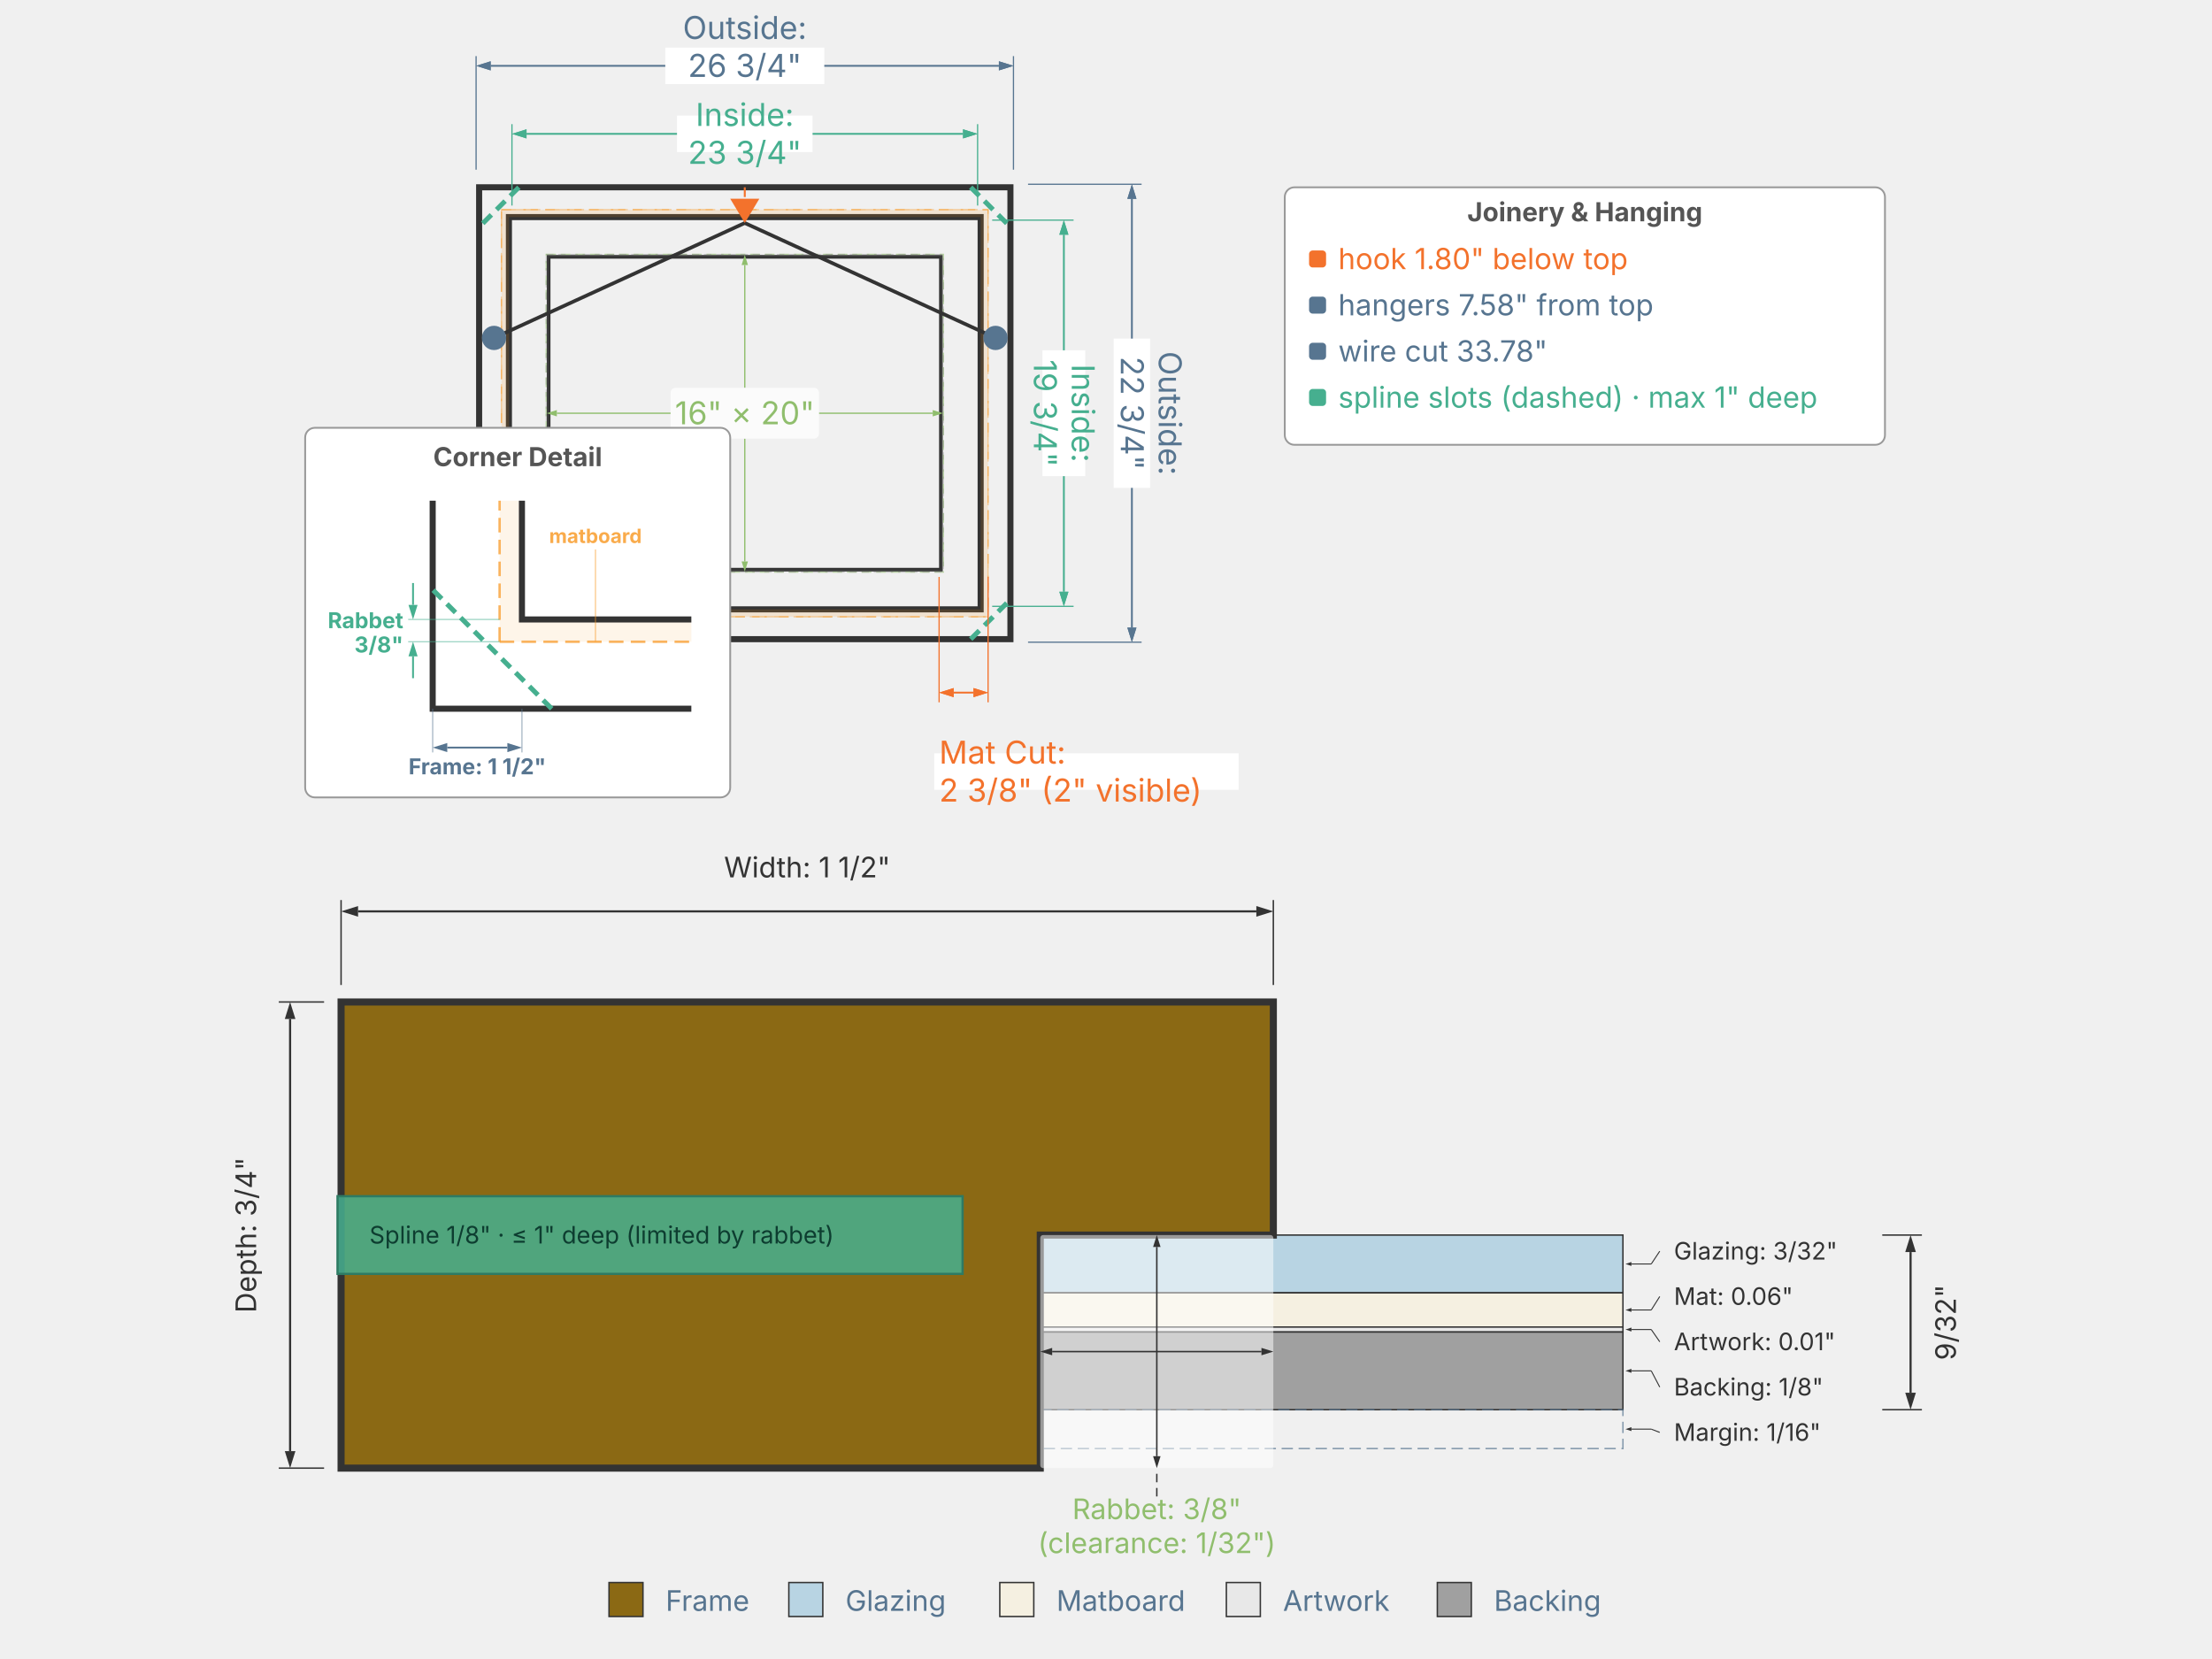
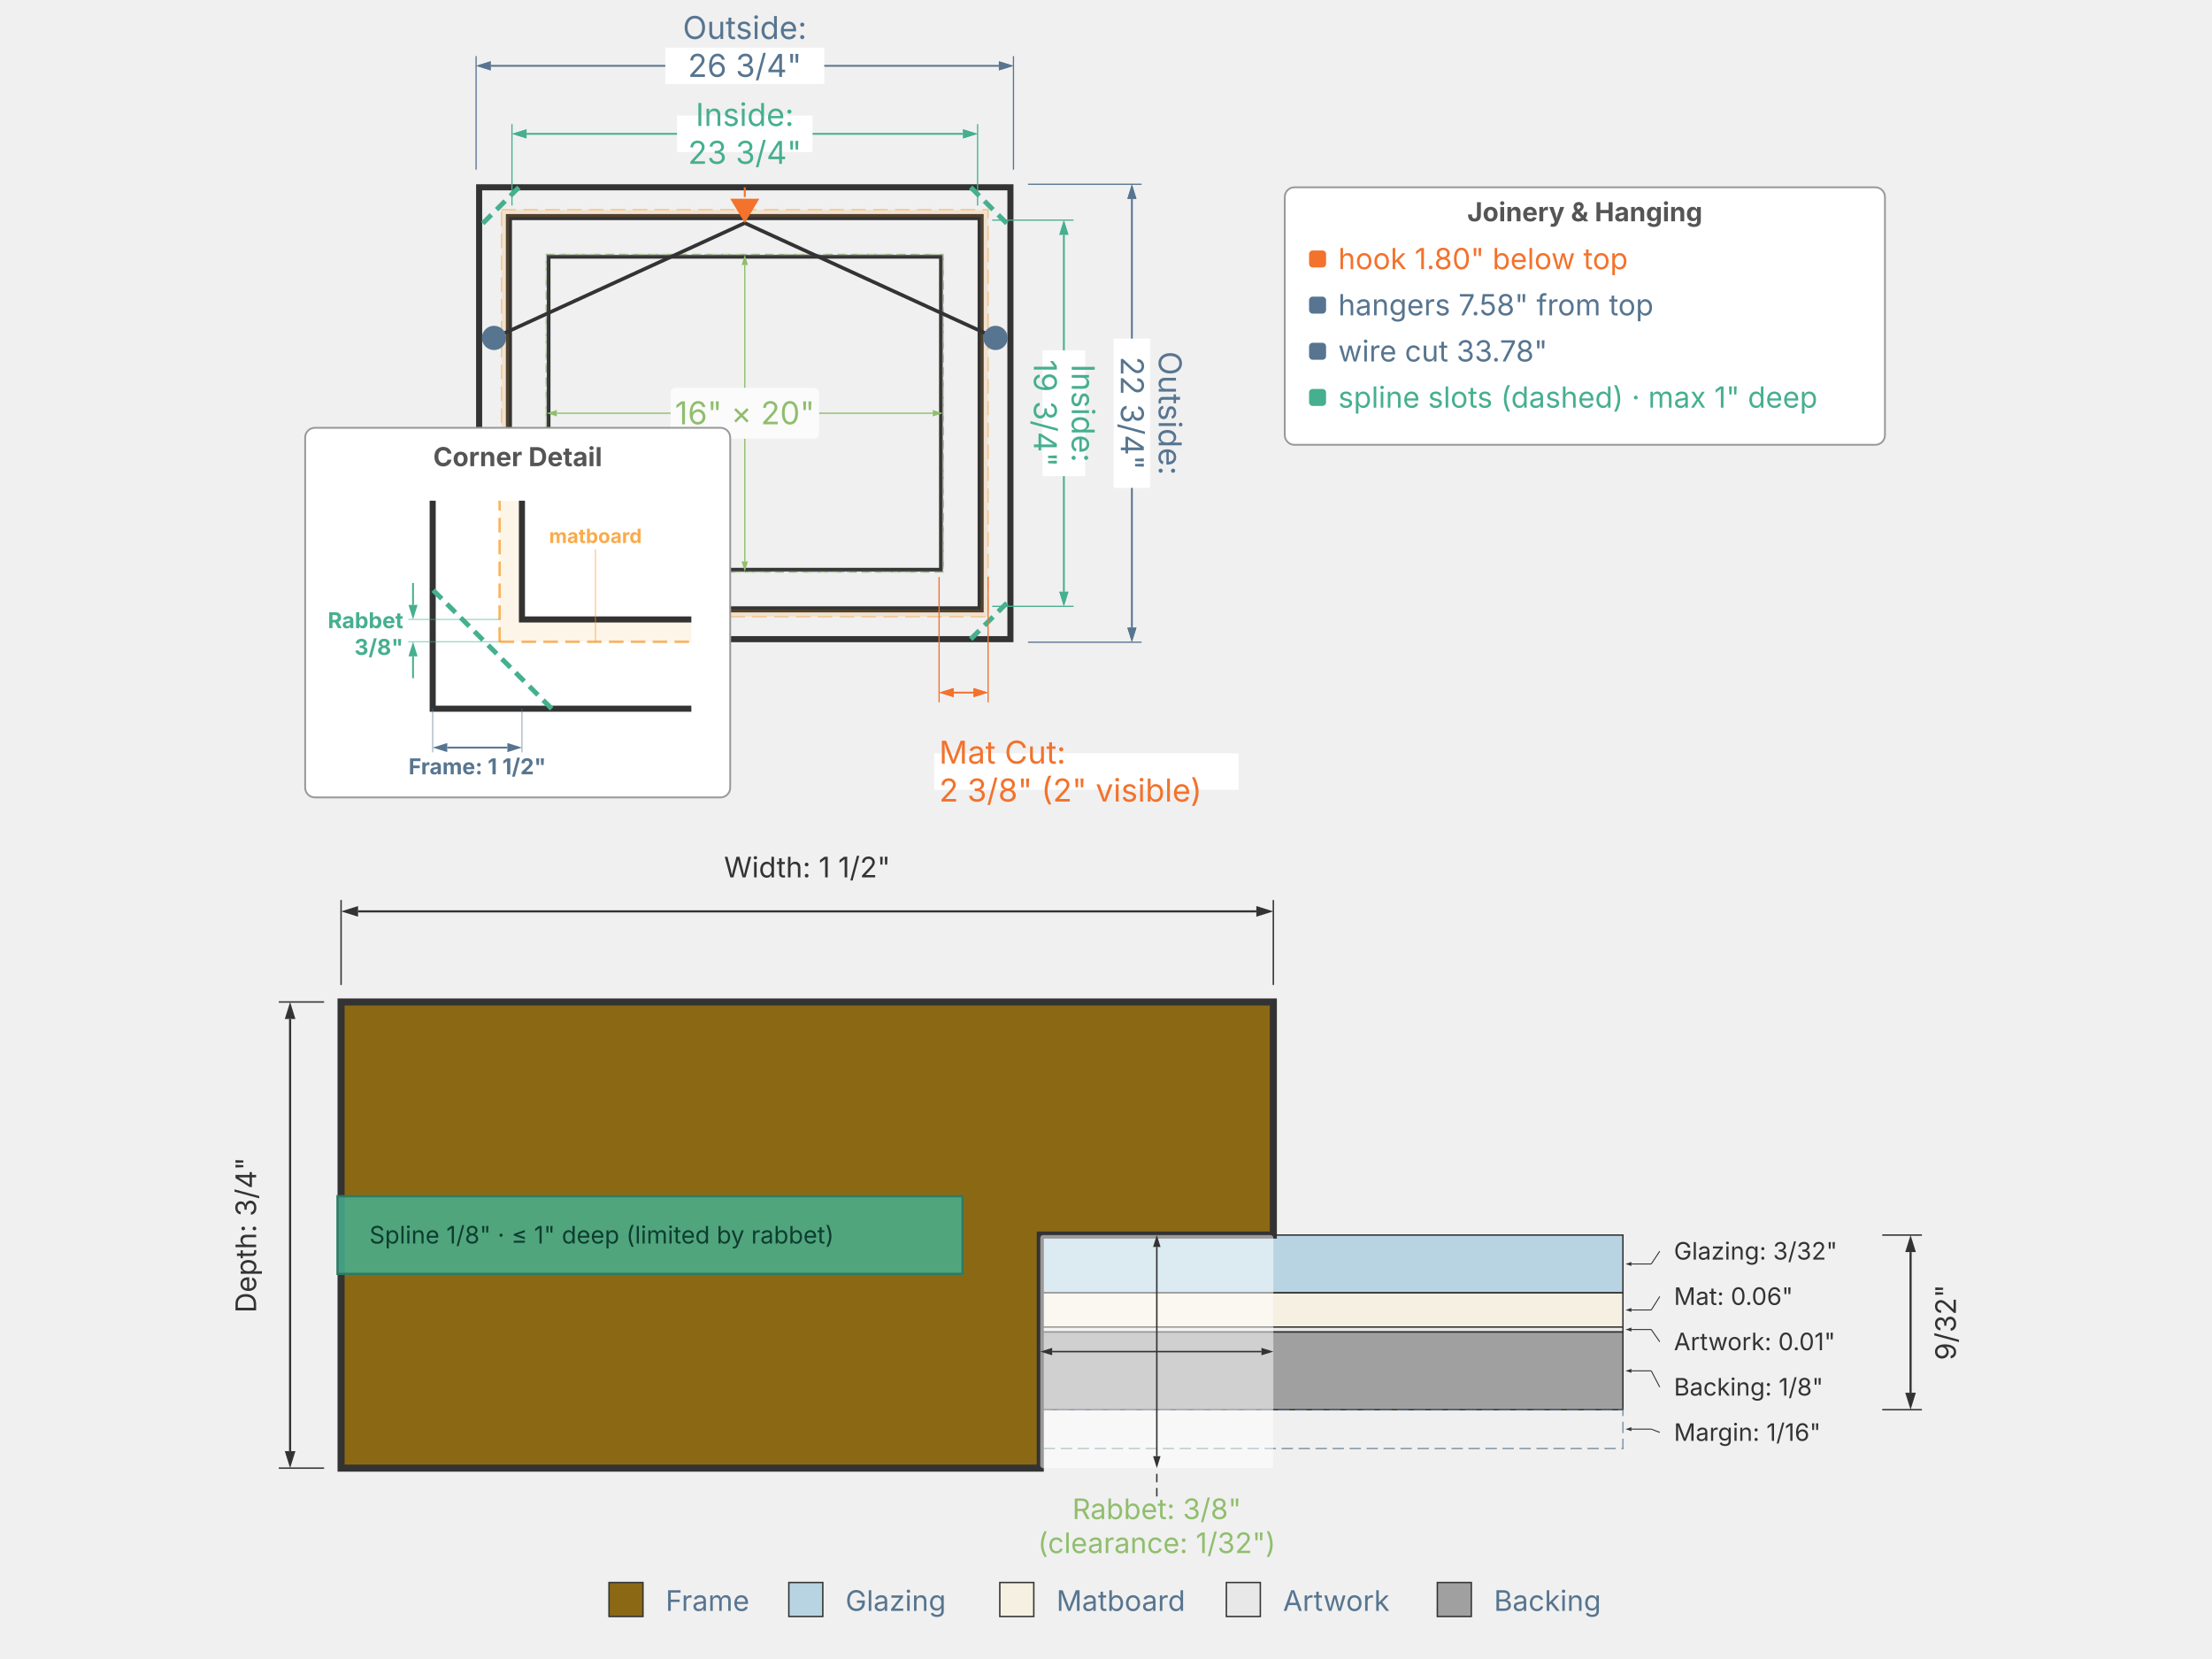
<svg xmlns="http://www.w3.org/2000/svg" viewBox="0 0 800.00 600.00">
  <g id="plan-view" transform="translate(-82.08, 5.36) scale(0.8786)">
    <defs>
      <pattern id="hatch" patternUnits="userSpaceOnUse" width="4" height="4">
        <path d="M-1,1 l2,-2 M0,4 l4,-4 M3,5 l2,-2" stroke="#CCCCCC" stroke-width="0.5" />
      </pattern>
    </defs>
    <g id="geometry">
      <rect x="290.65" y="71.00" width="218.70" height="186.00" stroke="#333333" stroke-width="2.5" fill="none" />
      <rect x="302.91" y="83.26" width="194.18" height="161.47" stroke="#333333" stroke-width="2.5" fill="none" />
      <rect x="319.26" y="99.62" width="161.47" height="128.77" stroke="#333333" stroke-width="1.5" fill="none" />
      <rect x="318.24" y="98.59" width="163.52" height="130.81" stroke="#90be6d" stroke-width="0.5" stroke-dasharray="4,2" fill="none" opacity="0.6" />
    </g>
    <g id="rabbet-overlap">
      <path d="M299.85,80.20 h200.31 v167.60 h-200.31 Z M302.91,83.26 v161.47 h194.18 v-161.47 Z" fill="#f8961e" fill-opacity="0.15" fill-rule="evenodd" stroke="none" />
-       <rect x="299.85" y="80.20" width="200.31" height="167.60" fill="none" stroke="#f8961e" stroke-width="0.40" stroke-dasharray="4,2" stroke-opacity="0.5" />
    </g>
    <g id="content-boundary">
      <rect x="299.85" y="80.20" width="200.31" height="167.60" stroke="#f8961e" stroke-width="0.5" stroke-dasharray="6,3" fill="none" opacity="0.5" />
    </g>
    <g id="mat-overlap">
      <path d="M318.24,98.59 h163.52 v130.81 h-163.52 Z M319.26,99.62 v128.77 h161.47 v-128.77 Z" fill="#888888" fill-opacity="0.12" fill-rule="evenodd" stroke="none" />
      <rect x="318.24" y="98.59" width="163.52" height="130.81" fill="none" stroke="#888888" stroke-width="0.40" stroke-dasharray="3,2" stroke-opacity="0.4" />
    </g>
    <g id="hanging-hardware">
      <polyline points="296.78,133.00 400.00,85.70 503.22,133.00" fill="none" stroke="#333333" stroke-width="1.5" />
      <circle cx="296.78" cy="133.00" r="5" fill="#577590" />
      <circle cx="503.22" cy="133.00" r="5" fill="#577590" />
      <path d="M400.00,85.70 l-6,-10 h12 Z" fill="#f3722c" />
      <line x1="400.00" y1="71.00" x2="400.00" y2="75.70" stroke="#f3722c" stroke-width="0.8" stroke-dasharray="4,3" />
    </g>
    <g id="spline-corners">
      <line x1="307.00" y1="71.00" x2="290.65" y2="87.35" stroke="#46af8f" stroke-width="2" stroke-dasharray="5,3" />
      <line x1="493.00" y1="71.00" x2="509.35" y2="87.35" stroke="#46af8f" stroke-width="2" stroke-dasharray="5,3" />
      <line x1="307.00" y1="257.00" x2="290.65" y2="240.65" stroke="#46af8f" stroke-width="2" stroke-dasharray="5,3" />
      <line x1="493.00" y1="257.00" x2="509.35" y2="240.65" stroke="#46af8f" stroke-width="2" stroke-dasharray="5,3" />
    </g>
    <g id="dimensions">
      <g class="dimension">
        <line x1="304.16" y1="78.51" x2="304.16" y2="45.00" stroke="#46af8f" stroke-width="0.5" />
        <line x1="495.84" y1="78.51" x2="495.84" y2="45.00" stroke="#46af8f" stroke-width="0.5" />
        <polygon points="304.16,49.00 310.16,50.88 310.16,47.12" fill="#46af8f" data-arrow="true" />
        <line x1="310.16" y1="49.00" x2="489.84" y2="49.00" stroke="#46af8f" stroke-width="0.75" />
        <polygon points="495.84,49.00 489.84,47.12 489.84,50.88" fill="#46af8f" data-arrow="true" />
        <rect x="372.10" y="41.50" width="55.80" height="15.00" fill="#FFFFFF" stroke="none" />
        <polygon points="304.16,49.00 310.16,50.88 310.16,47.12" fill="#46af8f" data-arrow="true" />
        <polygon points="495.84,49.00 489.84,47.12 489.84,50.88" fill="#46af8f" data-arrow="true" />
      </g>
      <g class="dimension">
        <line x1="289.40" y1="63.75" x2="289.40" y2="17.00" stroke="#577590" stroke-width="0.5" />
        <line x1="510.60" y1="63.75" x2="510.60" y2="17.00" stroke="#577590" stroke-width="0.5" />
        <polygon points="289.40,21.00 295.40,22.88 295.40,19.12" fill="#577590" data-arrow="true" />
        <line x1="295.40" y1="21.00" x2="504.60" y2="21.00" stroke="#577590" stroke-width="0.75" />
        <polygon points="510.60,21.00 504.60,19.12 504.60,22.88" fill="#577590" data-arrow="true" />
        <rect x="367.28" y="13.50" width="65.44" height="15.00" fill="#FFFFFF" stroke="none" />
        <polygon points="289.40,21.00 295.40,22.88 295.40,19.12" fill="#577590" data-arrow="true" />
        <polygon points="510.60,21.00 504.60,19.12 504.60,22.88" fill="#577590" data-arrow="true" />
      </g>
      <g class="dimension">
        <line x1="501.84" y1="84.51" x2="535.35" y2="84.51" stroke="#46af8f" stroke-width="0.5" />
        <line x1="501.84" y1="243.49" x2="535.35" y2="243.49" stroke="#46af8f" stroke-width="0.5" />
        <polygon points="531.35,84.51 529.48,90.51 533.23,90.51" fill="#46af8f" data-arrow="true" />
        <line x1="531.35" y1="90.51" x2="531.35" y2="237.49" stroke="#46af8f" stroke-width="0.75" />
        <polygon points="531.35,243.49 533.23,237.49 529.48,237.49" fill="#46af8f" data-arrow="true" />
        <rect x="522.55" y="138.10" width="17.60" height="51.80" fill="#FFFFFF" stroke="none" />
        <polygon points="531.35,84.51 529.48,90.51 533.23,90.51" fill="#46af8f" data-arrow="true" />
        <polygon points="531.35,243.49 533.23,237.49 529.48,237.49" fill="#46af8f" data-arrow="true" />
      </g>
      <g class="dimension">
        <line x1="516.60" y1="69.75" x2="563.35" y2="69.75" stroke="#577590" stroke-width="0.5" />
        <line x1="516.60" y1="258.25" x2="563.35" y2="258.25" stroke="#577590" stroke-width="0.5" />
        <polygon points="559.35,69.75 557.48,75.75 561.23,75.75" fill="#577590" data-arrow="true" />
        <line x1="559.35" y1="75.75" x2="559.35" y2="252.25" stroke="#577590" stroke-width="0.75" />
        <polygon points="559.35,258.25 561.23,252.25 557.48,252.25" fill="#577590" data-arrow="true" />
        <rect x="551.85" y="133.28" width="15.00" height="61.44" fill="#FFFFFF" stroke="none" />
        <polygon points="559.35,69.75 557.48,75.75 561.23,75.75" fill="#577590" data-arrow="true" />
        <polygon points="559.35,258.25 561.23,252.25 557.48,252.25" fill="#577590" data-arrow="true" />
      </g>
      <text transform="translate(400.00, 45.75)" fill="#46af8f" font-family="Inter, system-ui, -apple-system, sans-serif" font-size="13px" text-anchor="middle">Inside:</text>
      <text transform="translate(400.00, 61.35)" fill="#46af8f" font-family="Inter, system-ui, -apple-system, sans-serif" font-size="13px" text-anchor="middle">23 3/4"</text>
      <text transform="translate(400.00, 9.95)" fill="#577590" font-family="Inter, system-ui, -apple-system, sans-serif" font-size="13px" text-anchor="middle">Outside:</text>
      <text transform="translate(400.00, 25.55)" fill="#577590" font-family="Inter, system-ui, -apple-system, sans-serif" font-size="13px" text-anchor="middle">26 3/4"</text>
      <text transform="rotate(90 539.15 164.00)" x="539.15" y="168.55" fill="#46af8f" font-family="Inter, system-ui, -apple-system, sans-serif" font-size="13px" text-anchor="middle">Inside:</text>
      <text transform="rotate(90 523.55 164.00)" x="523.55" y="168.55" fill="#46af8f" font-family="Inter, system-ui, -apple-system, sans-serif" font-size="13px" text-anchor="middle">19 3/4"</text>
      <text transform="rotate(90 574.95 164.00)" x="574.95" y="168.55" fill="#577590" font-family="Inter, system-ui, -apple-system, sans-serif" font-size="13px" text-anchor="middle">Outside:</text>
      <text transform="rotate(90 559.35 164.00)" x="559.35" y="168.55" fill="#577590" font-family="Inter, system-ui, -apple-system, sans-serif" font-size="13px" text-anchor="middle">22 3/4"</text>
    </g>
    <g id="artwork-indicator">
      <polygon points="318.44,164.00 322.64,165.31 322.64,162.69" fill="#90be6d" data-arrow="true" />
      <line x1="322.64" y1="164.00" x2="369.48" y2="164.00" stroke="#90be6d" stroke-width="0.525" />
      <line x1="430.52" y1="164.00" x2="477.36" y2="164.00" stroke="#90be6d" stroke-width="0.525" />
      <polygon points="481.56,164.00 477.36,162.69 477.36,165.31" fill="#90be6d" data-arrow="true" />
      <polygon points="400.00,98.79 398.69,102.99 401.31,102.99" fill="#90be6d" data-arrow="true" />
      <line x1="400.00" y1="102.99" x2="400.00" y2="153.55" stroke="#90be6d" stroke-width="0.525" />
      <line x1="400.00" y1="174.45" x2="400.00" y2="225.01" stroke="#90be6d" stroke-width="0.525" />
      <polygon points="400.00,229.21 401.31,225.01 398.69,225.01" fill="#90be6d" data-arrow="true" />
      <rect x="369.48" y="153.55" width="61.04" height="20.90" fill="#FFFFFF" fill-opacity="0.75" stroke="none" rx="2" />
      <text transform="translate(400.00, 168.55)" fill="#90be6d" font-family="Inter, system-ui, -apple-system, sans-serif" font-size="13.00px" text-anchor="middle">16" × 20"</text>
    </g>
    <g id="mat-cut-geom">
      <g class="dimension">
        <line x1="479.99" y1="231.38" x2="479.99" y2="283.00" stroke="#f3722c" stroke-width="0.5" />
        <line x1="500.15" y1="231.38" x2="500.15" y2="283.00" stroke="#f3722c" stroke-width="0.5" />
        <polygon points="479.99,279.00 485.99,280.88 485.99,277.12" fill="#f3722c" data-arrow="true" />
        <line x1="485.99" y1="279.00" x2="494.15" y2="279.00" stroke="#f3722c" stroke-width="0.75" />
        <polygon points="500.15,279.00 494.15,277.12 494.15,280.88" fill="#f3722c" data-arrow="true" />
        <rect x="477.99" y="304.00" width="125.30" height="15.00" fill="#FFFFFF" stroke="none" />
        <polygon points="479.99,279.00 485.99,280.88 485.99,277.12" fill="#f3722c" data-arrow="true" />
        <polygon points="500.15,279.00 494.15,277.12 494.15,280.88" fill="#f3722c" data-arrow="true" />
      </g>
    </g>
    <g id="corner-detail">
      <defs>
        <clipPath id="corner-detail-clip">
          <rect x="223.04" y="194.00" width="166.96" height="124.14" />
        </clipPath>
      </defs>
      <rect x="219.04" y="170.00" width="174.96" height="152.14" fill="#FFFFFF" stroke="#999" stroke-width="0.75" rx="4" />
      <text transform="translate(306.52, 185.80)" fill="#555" font-family="Inter, system-ui, -apple-system, sans-serif" font-size="10.8" font-weight="bold" text-anchor="middle">Corner Detail</text>
      <g clip-path="url(#corner-detail-clip)">
        <path d="M299.08,200.00 V258.07 H378.00 V248.89 H308.27 V200.00 H299.08 Z" fill="#f8961e" fill-opacity="0.10" stroke="none" />
        <line x1="299.08" y1="258.07" x2="378.00" y2="258.07" stroke="#f8961e" stroke-width="1" stroke-dasharray="6,3" opacity="0.7" />
        <line x1="299.08" y1="258.07" x2="299.08" y2="200.00" stroke="#f8961e" stroke-width="1" stroke-dasharray="6,3" opacity="0.7" />
        <polyline points="271.53,200.00 271.53,285.63 378.00,285.63" fill="none" stroke="#333333" stroke-width="2.5" stroke-linejoin="miter" />
        <polyline points="308.27,200.00 308.27,248.89 378.00,248.89" fill="none" stroke="#333333" stroke-width="2.5" stroke-linejoin="miter" />
        <line x1="320.52" y1="285.63" x2="271.53" y2="236.64" stroke="#46af8f" stroke-width="2" stroke-dasharray="5,3" />
      </g>
      <defs>
        <clipPath id="corner-detail-annot-clip">
          <rect x="221.04" y="172.00" width="170.96" height="148.14" />
        </clipPath>
      </defs>
      <g clip-path="url(#corner-detail-annot-clip)">
        <line x1="271.53" y1="285.63" x2="271.53" y2="303.63" stroke="#577590" stroke-width="0.5" opacity="0.5" />
        <line x1="308.27" y1="285.63" x2="308.27" y2="303.63" stroke="#577590" stroke-width="0.5" opacity="0.5" />
        <polygon points="271.53,301.63 277.53,303.50 277.53,299.75" fill="#577590" data-arrow="true" />
        <line x1="277.53" y1="301.63" x2="302.27" y2="301.63" stroke="#577590" stroke-width="0.75" />
        <polygon points="308.27,301.63 302.27,299.75 302.27,303.50" fill="#577590" data-arrow="true" />
        <text transform="translate(289.90, 312.63)" font-family="Inter, system-ui, -apple-system, sans-serif" font-size="9.0px" fill="#577590" font-weight="bold" text-anchor="middle">Frame: 1 1/2"</text>
        <line x1="299.08" y1="248.89" x2="261.44" y2="248.89" stroke="#46af8f" stroke-width="0.5" opacity="0.5" />
        <line x1="299.08" y1="258.07" x2="261.44" y2="258.07" stroke="#46af8f" stroke-width="0.5" opacity="0.5" />
        <line x1="263.44" y1="233.89" x2="263.44" y2="242.89" stroke="#46af8f" stroke-width="0.75" />
        <polygon points="263.44,248.89 265.32,242.89 261.57,242.89" fill="#46af8f" data-arrow="true" />
        <line x1="263.44" y1="273.07" x2="263.44" y2="264.07" stroke="#46af8f" stroke-width="0.75" />
        <polygon points="263.44,258.07 261.57,264.07 265.32,264.07" fill="#46af8f" data-arrow="true" />
-         <text transform="translate(259.44, 252.48)" fill="#46af8f" font-family="Inter, system-ui, -apple-system, sans-serif" font-size="9.0" text-anchor="end" font-weight="bold">Rabbet</text>
-         <text transform="translate(259.44, 262.48)" fill="#46af8f" font-family="Inter, system-ui, -apple-system, sans-serif" font-size="9.0" text-anchor="end" font-weight="bold">3/8"</text>
+         <text transform="translate(259.44, 252.48)" font-family="Inter, system-ui, -apple-system, sans-serif" font-size="9.0px" fill="#46af8f" text-anchor="end" font-weight="bold">Rabbet</text>
+         <text transform="translate(259.44, 263.48)" font-family="Inter, system-ui, -apple-system, sans-serif" font-size="9.0px" fill="#46af8f" text-anchor="end" font-weight="bold">3/8"</text>
        <line x1="338.54" y1="258.07" x2="338.54" y2="218.64" stroke="#f8961e" stroke-width="0.5" opacity="0.5" />
        <rect x="316.94" y="210.35" width="43.21" height="9.72" fill="#FFFFFF" stroke="none" rx="1" />
        <text transform="translate(338.54, 217.42)" fill="#f8961e" font-family="Inter, system-ui, -apple-system, sans-serif" font-size="8.1" text-anchor="middle" font-weight="bold" opacity="0.8">matboard</text>
      </g>
    </g>
    <g id="mat-cut-labels">
      <text transform="translate(479.99, 308.25)" fill="#f3722c" font-family="Inter, system-ui, -apple-system, sans-serif" font-size="13px" text-anchor="start">Mat Cut:</text>
      <text transform="translate(479.99, 323.85)" fill="#f3722c" font-family="Inter, system-ui, -apple-system, sans-serif" font-size="13px" text-anchor="start">2 3/8" (2" visible)</text>
    </g>
    <g id="overlay-card">
      <rect x="622.28" y="71.00" width="247.06" height="106.00" fill="#FFFFFF" stroke="#999" stroke-width="0.75" rx="4" />
      <text transform="translate(745.81, 85.00)" fill="#555" font-family="Inter, system-ui, -apple-system, sans-serif" font-size="10.8" font-weight="bold" text-anchor="middle">Joinery &amp; Hanging</text>
      <rect x="632.28" y="97.00" width="7" height="7" rx="1.5" fill="#f3722c" />
      <text transform="translate(644.28, 104.70)" fill="#f3722c" font-family="Inter, system-ui, -apple-system, sans-serif" font-size="12px" text-anchor="start">hook 1.80" below top</text>
      <rect x="632.28" y="116.00" width="7" height="7" rx="1.5" fill="#577590" />
      <text transform="translate(644.28, 123.70)" fill="#577590" font-family="Inter, system-ui, -apple-system, sans-serif" font-size="12px" text-anchor="start">hangers 7.58" from top</text>
      <rect x="632.28" y="135.00" width="7" height="7" rx="1.5" fill="#577590" />
      <text transform="translate(644.28, 142.70)" fill="#577590" font-family="Inter, system-ui, -apple-system, sans-serif" font-size="12px" text-anchor="start">wire cut 33.78"</text>
      <rect x="632.28" y="154.00" width="7" height="7" rx="1.5" fill="#46af8f" />
      <text transform="translate(644.28, 161.70)" fill="#46af8f" font-family="Inter, system-ui, -apple-system, sans-serif" font-size="12px" text-anchor="start">spline slots (dashed) · max 1" deep</text>
    </g>
  </g>
  <g id="section-view" transform="translate(-9.68, 310.15) scale(1.0242)">
    <defs>
      <pattern id="hatch" patternUnits="userSpaceOnUse" width="4" height="4">
        <path d="M-1,1 l2,-2 M0,4 l4,-4 M3,5 l2,-2" stroke="#CCCCCC" stroke-width="0.5" />
      </pattern>
    </defs>
    <g id="section-content" transform="translate(2.50, 0)">
      <g id="section-geometry">
        <rect x="374.29" y="133.30" width="205.75" height="20.41" stroke="#333333" stroke-width="0.5" fill="#B8D4E3" />
        <rect x="374.29" y="153.71" width="205.75" height="12.07" stroke="#333333" stroke-width="0.5" fill="#F5F0E1" />
        <rect x="374.29" y="165.78" width="205.75" height="1.76" stroke="#333333" stroke-width="0.5" fill="#E8E8E8" />
        <rect x="374.29" y="167.54" width="205.75" height="27.43" stroke="#333333" stroke-width="0.5" fill="#A0A0A0" />
        <rect x="374.29" y="194.97" width="205.75" height="13.72" stroke="#577590" stroke-width="0.5" stroke-dasharray="4,2" fill="none" opacity="0.7" />
        <polygon points="127.39,51.00 456.59,51.00 456.59,133.30 374.29,133.30 374.29,215.60 127.39,215.60" stroke="#333333" stroke-width="2.5" fill="#8B6914" />
        <g id="spline-slots">
          <rect x="126.14" y="119.58" width="220.72" height="27.43" fill="#46af8f" fill-opacity="0.85" stroke="#2e7a63" stroke-width="0.8" />
          <text transform="translate(137.39, 136.28)" fill="#0d3d30" font-family="Inter, system-ui, -apple-system, sans-serif" font-size="8.5px" text-anchor="start">Spline 1/8" · ≤ 1" deep (limited by rabbet)</text>
        </g>
      </g>
      <g id="section-dimensions">
        <line x1="121.39" y1="51.00" x2="105.39" y2="51.00" stroke="#333333" stroke-width="0.5" />
        <line x1="121.39" y1="215.60" x2="105.39" y2="215.60" stroke="#333333" stroke-width="0.5" />
        <polygon points="109.39,51.00 107.52,57.00 111.27,57.00" fill="#333333" data-arrow="true" />
        <line x1="109.39" y1="57.00" x2="109.39" y2="209.60" stroke="#333333" stroke-width="0.75" />
        <polygon points="109.39,215.60 111.27,209.60 107.52,209.60" fill="#333333" data-arrow="true" />
        <text x="97.39" y="133.30" fill="#333333" font-family="Inter, system-ui, -apple-system, sans-serif" font-size="10px" text-anchor="middle" transform="rotate(-90 97.39 133.30)">Depth: 3/4"</text>
        <line x1="127.39" y1="45.00" x2="127.39" y2="15.00" stroke="#333333" stroke-width="0.5" />
        <line x1="456.59" y1="45.00" x2="456.59" y2="15.00" stroke="#333333" stroke-width="0.5" />
        <polygon points="127.39,19.00 133.39,20.88 133.39,17.12" fill="#333333" data-arrow="true" />
        <line x1="133.39" y1="19.00" x2="450.59" y2="19.00" stroke="#333333" stroke-width="0.75" />
        <polygon points="456.59,19.00 450.59,17.12 450.59,20.88" fill="#333333" data-arrow="true" />
        <text transform="translate(291.99, 7.00)" fill="#333333" font-family="Inter, system-ui, -apple-system, sans-serif" font-size="10px" text-anchor="middle">Width: 1 1/2"</text>
        <rect x="374.29" y="133.30" width="82.30" height="82.30" fill="#FFFFFF" fill-opacity="0.5" stroke="none" rx="1" />
        <polygon points="374.29,174.45 378.49,175.76 378.49,173.14" fill="#333333" data-arrow="true" />
        <line x1="378.49" y1="174.45" x2="452.39" y2="174.45" stroke="#333333" stroke-width="0.525" />
        <polygon points="456.59,174.45 452.39,173.14 452.39,175.76" fill="#333333" data-arrow="true" />
        <polygon points="415.44,133.30 414.13,137.50 416.76,137.50" fill="#333333" data-arrow="true" />
        <line x1="415.44" y1="137.50" x2="415.44" y2="211.40" stroke="#333333" stroke-width="0.525" />
        <polygon points="415.44,215.60 416.76,211.40 414.13,211.40" fill="#333333" data-arrow="true" />
        <polygon points="580.94,143.51 583.04,144.21 583.04,142.81" fill="#333333" data-arrow="true" />
        <line x1="583.04" y1="143.51" x2="590.04" y2="143.51" stroke="#333333" stroke-width="0.35" />
        <line x1="590.04" y1="143.51" x2="593.04" y2="138.99" stroke="#333333" stroke-width="0.35" />
-         <text transform="translate(598.04, 141.95)" fill="#333333" font-family="Inter, system-ui, -apple-system, sans-serif" font-size="8.5px">Glazing: 3/32"</text>
+         <text transform="translate(598.04, 141.97)" fill="#333333" font-family="Inter, system-ui, -apple-system, sans-serif" font-size="8.5px">Glazing: 3/32"</text>
        <polygon points="580.94,159.75 583.04,160.45 583.04,159.05" fill="#333333" data-arrow="true" />
        <line x1="583.04" y1="159.75" x2="590.04" y2="159.75" stroke="#333333" stroke-width="0.35" />
        <line x1="590.04" y1="159.75" x2="593.04" y2="154.99" stroke="#333333" stroke-width="0.35" />
-         <text transform="translate(598.04, 157.95)" fill="#333333" font-family="Inter, system-ui, -apple-system, sans-serif" font-size="8.5px">Mat: 0.06"</text>
+         <text transform="translate(598.04, 157.97)" fill="#333333" font-family="Inter, system-ui, -apple-system, sans-serif" font-size="8.5px">Mat: 0.06"</text>
        <polygon points="580.94,166.66 583.04,167.36 583.04,165.96" fill="#333333" data-arrow="true" />
        <line x1="583.04" y1="166.66" x2="590.04" y2="166.66" stroke="#333333" stroke-width="0.35" />
        <line x1="590.04" y1="166.66" x2="593.04" y2="170.99" stroke="#333333" stroke-width="0.35" />
-         <text transform="translate(598.04, 173.95)" fill="#333333" font-family="Inter, system-ui, -apple-system, sans-serif" font-size="8.5px">Artwork: 0.01"</text>
+         <text transform="translate(598.04, 173.97)" fill="#333333" font-family="Inter, system-ui, -apple-system, sans-serif" font-size="8.5px">Artwork: 0.01"</text>
        <polygon points="580.94,181.25 583.04,181.95 583.04,180.55" fill="#333333" data-arrow="true" />
        <line x1="583.04" y1="181.25" x2="590.04" y2="181.25" stroke="#333333" stroke-width="0.35" />
        <line x1="590.04" y1="181.25" x2="593.04" y2="186.99" stroke="#333333" stroke-width="0.35" />
-         <text transform="translate(598.04, 189.95)" fill="#333333" font-family="Inter, system-ui, -apple-system, sans-serif" font-size="8.5px">Backing: 1/8"</text>
+         <text transform="translate(598.04, 189.97)" fill="#333333" font-family="Inter, system-ui, -apple-system, sans-serif" font-size="8.5px">Backing: 1/8"</text>
        <polygon points="580.94,201.83 583.04,202.53 583.04,201.13" fill="#333333" data-arrow="true" />
        <line x1="583.04" y1="201.83" x2="590.04" y2="201.83" stroke="#333333" stroke-width="0.35" />
        <line x1="590.04" y1="201.83" x2="593.04" y2="202.99" stroke="#333333" stroke-width="0.35" />
-         <text transform="translate(598.04, 205.95)" fill="#333333" font-family="Inter, system-ui, -apple-system, sans-serif" font-size="8.5px">Margin: 1/16"</text>
+         <text transform="translate(598.04, 205.97)" fill="#333333" font-family="Inter, system-ui, -apple-system, sans-serif" font-size="8.5px">Margin: 1/16"</text>
        <line x1="671.61" y1="133.30" x2="685.61" y2="133.30" stroke="#333333" stroke-width="0.5" />
        <line x1="671.61" y1="194.97" x2="685.61" y2="194.97" stroke="#333333" stroke-width="0.5" />
        <polygon points="681.61,133.30 679.73,139.30 683.48,139.30" fill="#333333" data-arrow="true" />
        <line x1="681.61" y1="139.30" x2="681.61" y2="188.97" stroke="#333333" stroke-width="0.75" />
        <polygon points="681.61,194.97 683.48,188.97 679.73,188.97" fill="#333333" data-arrow="true" />
        <text x="697.61" y="164.14" fill="#333333" font-family="Inter, system-ui, -apple-system, sans-serif" font-size="10px" text-anchor="middle" transform="rotate(-90 697.61 164.14)">9/32"</text>
        <line x1="415.44" y1="217.60" x2="415.44" y2="227.60" stroke="#333333" stroke-width="0.5" stroke-dasharray="3,2" />
        <text transform="translate(415.44, 233.60)" fill="#90be6d" font-family="Inter, system-ui, -apple-system, sans-serif" font-size="10px" text-anchor="middle">Rabbet: 3/8"</text>
        <text transform="translate(415.44, 245.60)" fill="#90be6d" font-family="Inter, system-ui, -apple-system, sans-serif" font-size="10px" text-anchor="middle">(clearance: 1/32")</text>
      </g>
    </g>
    <g id="legend">
      <rect x="224.50" y="256.00" width="12" height="12" fill="#8B6914" stroke="#333333" stroke-width="0.5" />
      <text transform="translate(244.50, 266.00)" fill="#577590" font-family="Inter, system-ui, -apple-system, sans-serif" font-size="10px">Frame</text>
      <rect x="288.00" y="256.00" width="12" height="12" fill="#B8D4E3" stroke="#333333" stroke-width="0.5" />
      <text transform="translate(308.00, 266.00)" fill="#577590" font-family="Inter, system-ui, -apple-system, sans-serif" font-size="10px">Glazing</text>
      <rect x="362.50" y="256.00" width="12" height="12" fill="#F5F0E1" stroke="#333333" stroke-width="0.5" />
      <text transform="translate(382.50, 266.00)" fill="#577590" font-family="Inter, system-ui, -apple-system, sans-serif" font-size="10px">Matboard</text>
      <rect x="442.50" y="256.00" width="12" height="12" fill="#E8E8E8" stroke="#333333" stroke-width="0.5" />
      <text transform="translate(462.50, 266.00)" fill="#577590" font-family="Inter, system-ui, -apple-system, sans-serif" font-size="10px">Artwork</text>
      <rect x="517.00" y="256.00" width="12" height="12" fill="#A0A0A0" stroke="#333333" stroke-width="0.5" />
      <text transform="translate(537.00, 266.00)" fill="#577590" font-family="Inter, system-ui, -apple-system, sans-serif" font-size="10px">Backing</text>
    </g>
  </g>
</svg>
